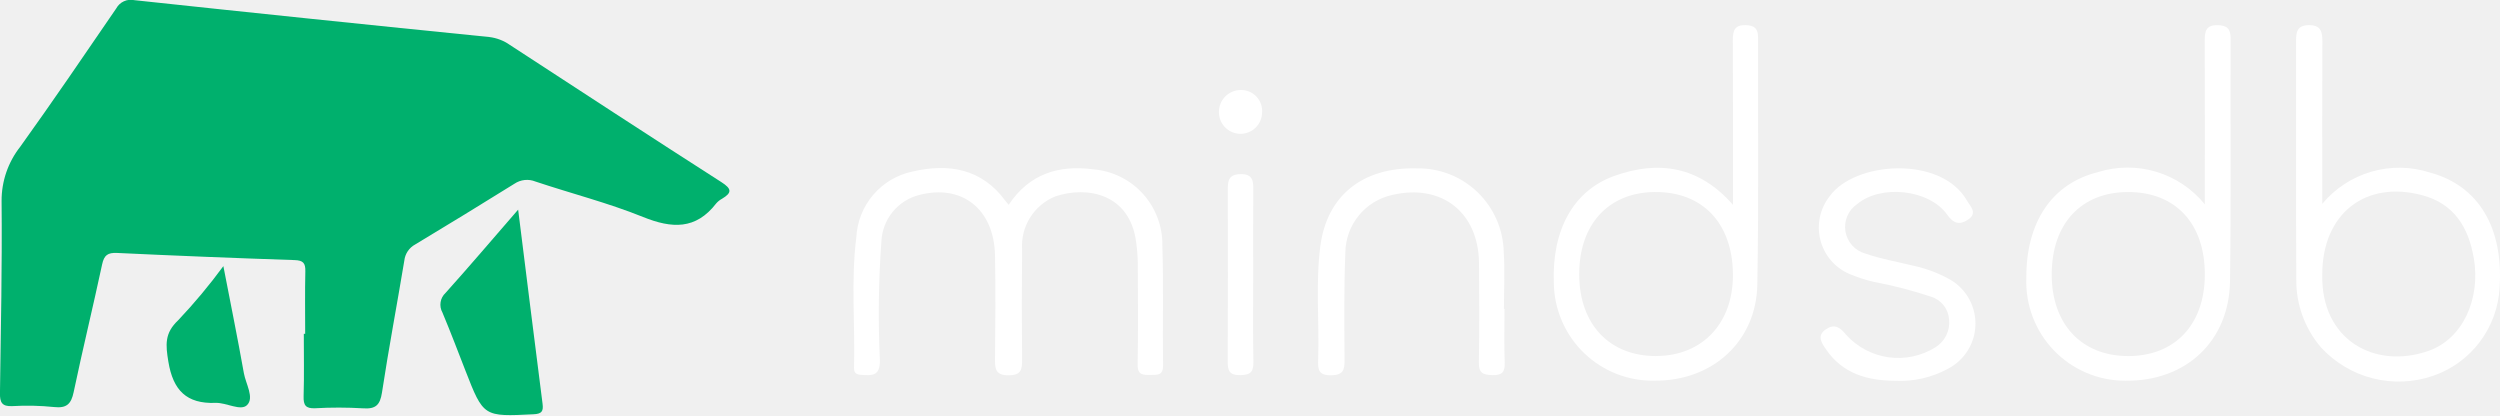
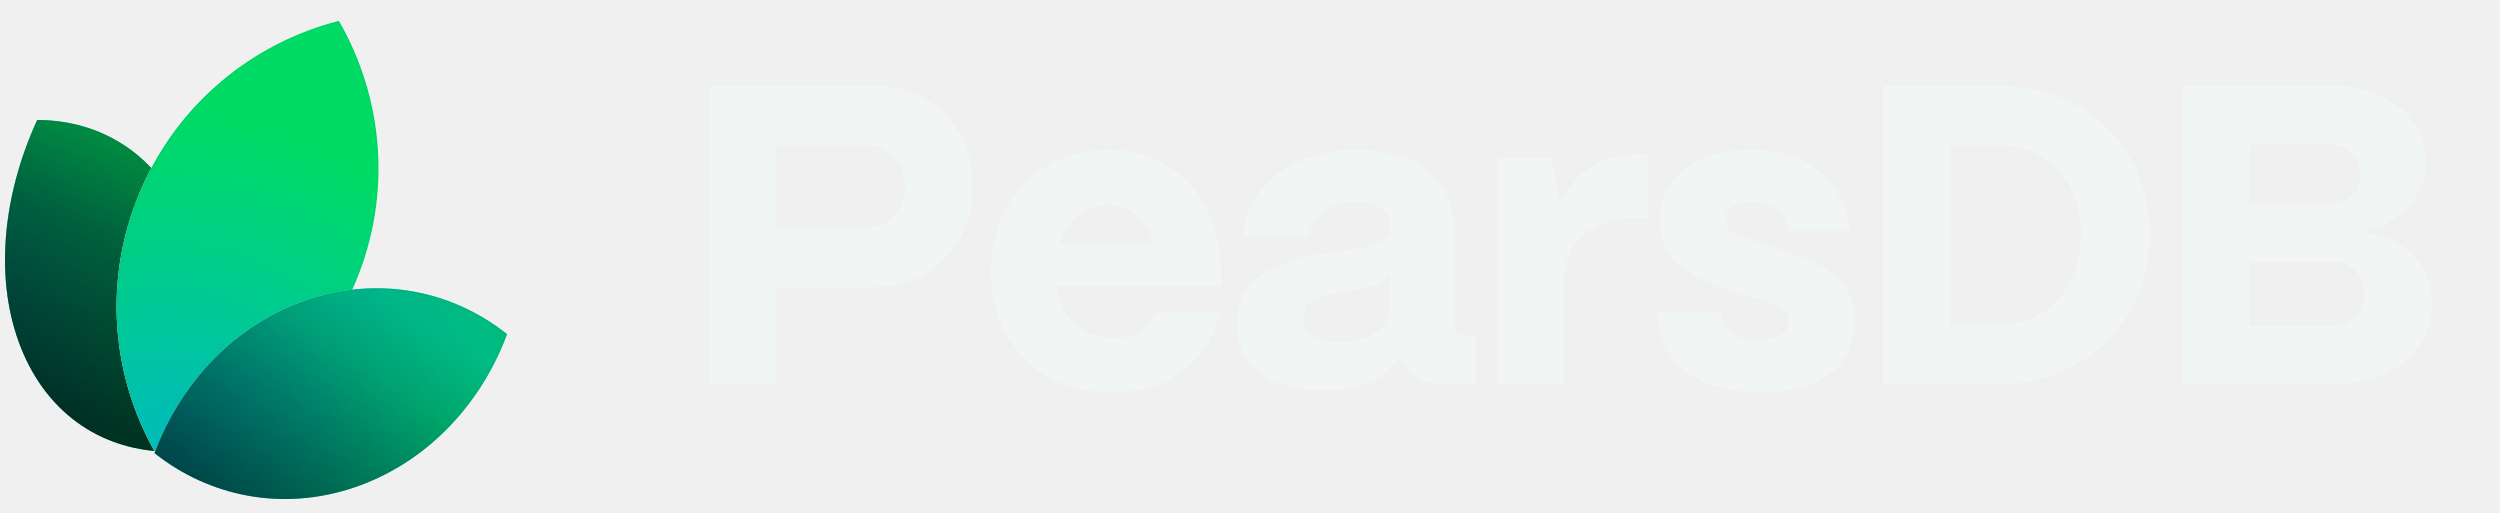
- <svg xmlns="http://www.w3.org/2000/svg" width="1638" height="272" viewBox="0 0 1638 272" fill="none">
-   <g clip-path="url(#clip0_1448_286)">
-     <path d="M339.492 137.348C345.019 181.509 350.148 222.983 355.472 264.432C356.112 269.393 355.091 271.147 349.638 271.423C316.772 273.047 316.796 273.218 304.917 242.746C299.974 230.063 295.153 217.332 289.886 204.779C288.725 202.716 288.297 200.319 288.671 197.981C289.044 195.642 290.198 193.499 291.944 191.902C307.51 174.575 322.59 156.818 339.492 137.348Z" fill="#00B06D" />
-     <path d="M146.347 174.363C151.047 198.681 155.698 221.529 159.782 244.482C161.046 251.587 166.743 260.616 161.865 265.414C157.675 269.539 148.373 263.701 141.226 263.969C122.241 264.692 113.4 255.752 110.313 236.98C108.506 225.962 107.696 218.305 116.795 209.78C127.369 198.599 137.239 186.771 146.347 174.363V174.363Z" fill="#00B06D" />
-     <path d="M199.952 218.719C199.952 205.071 199.741 191.414 200.057 177.765C200.178 172.406 198.687 170.596 193.007 170.409C154.231 169.121 115.461 167.562 76.696 165.732C70.611 165.448 68.204 167.177 66.916 173.21C60.935 201.141 54.145 228.901 48.278 256.84C46.658 264.692 43.652 267.606 35.452 266.697C26.358 265.76 17.205 265.557 8.079 266.088C1.2 266.437 -0.105 263.571 -0.024 257.555C0.568 215.618 1.443 173.681 1.038 131.752C0.963 118.851 5.263 106.306 13.233 96.173C34.665 66.31 55.369 35.903 76.129 5.569C77.249 3.491 79.012 1.835 81.153 0.85C83.294 -0.136 85.697 -0.398 88 0.104C165.481 8.413 243 16.462 320.557 24.252C325.405 24.834 330.034 26.608 334.033 29.416C380.172 59.457 426.237 89.613 472.595 119.289C479.515 123.722 479.726 126.247 473.049 130.242C471.608 131.017 470.32 132.049 469.248 133.287C455.887 150.581 440.256 149.794 421.335 142.162C398.46 132.93 374.337 126.8 350.839 118.948C348.601 118.036 346.174 117.69 343.772 117.94C341.369 118.191 339.065 119.031 337.063 120.385C315.487 133.815 293.812 147.077 272.036 160.17C270.076 161.224 268.401 162.742 267.159 164.591C265.916 166.44 265.142 168.566 264.906 170.783C260.125 199.606 254.663 228.325 250.271 257.205C249.007 265.487 246.066 268.11 237.85 267.533C227.417 266.915 216.958 266.899 206.523 267.485C200.332 267.761 198.752 265.568 198.922 259.674C199.327 246.025 199.052 232.36 199.052 218.703L199.952 218.719Z" fill="#00B06D" />
-     <path d="M660.886 134.214C674.386 113.801 693.898 107.915 716.44 110.968C728.953 112.008 740.595 117.799 748.987 127.157C757.378 136.514 761.884 148.731 761.582 161.308C762.441 187.29 761.656 213.337 762.036 239.352C762.134 246.018 758.422 245.612 753.982 245.652C749.12 245.693 745.239 245.945 745.376 238.808C745.798 216.699 745.587 194.581 745.482 172.464C745.402 167.925 745.054 163.394 744.437 158.897C740.45 126.939 712.438 121.628 691.451 128.684C684.604 131.449 678.807 136.318 674.895 142.591C670.983 148.864 669.156 156.219 669.678 163.598C669.424 187.658 669.424 211.724 669.678 235.795C669.751 242.372 668.819 245.904 660.765 245.896C652.613 245.896 651.851 242.015 651.932 235.625C652.135 212.891 652.37 190.083 651.932 167.333C651.316 136.917 630.216 120.402 602.171 127.775C595.345 129.518 589.26 133.415 584.815 138.891C580.37 144.367 577.802 151.131 577.489 158.182C575.605 184.121 575.278 210.15 576.509 236.128C576.614 246.472 571.412 246.05 564.508 245.628C561.526 245.441 559.468 244.67 559.557 241.162C560.327 212.59 557.459 183.912 561.065 155.446C561.59 145.221 565.474 135.457 572.113 127.674C578.752 119.891 587.773 114.525 597.771 112.413C621.44 106.9 643.27 110.359 658.86 131.753C659.403 132.46 660.003 133.142 660.886 134.214Z" fill="white" />
-     <path d="M1521.55 133.548C1529.94 123.483 1541.13 116.156 1553.69 112.503C1566.26 108.851 1579.63 109.04 1592.09 113.046C1624.05 121.693 1640.26 149.169 1637.75 188.419C1637.06 201.33 1632.53 213.739 1624.74 224.049C1616.95 234.358 1606.26 242.097 1594.05 246.269C1581.35 250.632 1567.65 251.195 1554.63 247.889C1541.61 244.583 1529.84 237.551 1520.74 227.652C1510.06 215.192 1504.29 199.248 1504.53 182.824C1504.24 130.86 1504.46 78.847 1504.38 26.859C1504.38 21.045 1505.04 16.653 1512.53 16.482C1520.31 16.303 1521.65 20.412 1521.62 26.932C1521.46 61.707 1521.55 96.466 1521.55 133.548ZM1521.55 179.918C1520.59 222.658 1556.01 242.437 1591.5 229.771C1613.48 221.936 1625.46 196.002 1620.82 169.054C1617.36 148.999 1608.01 133.564 1587.19 127.945C1549.62 117.812 1521.49 140.254 1521.55 179.918Z" fill="white" />
-     <path d="M1444.6 133.889C1444.6 96.54 1444.66 61.529 1444.54 26.51C1444.54 20.551 1445.35 16.369 1452.88 16.491C1459.08 16.588 1461.52 18.732 1461.5 25.138C1461.28 78.166 1461.85 131.194 1461.11 184.213C1460.57 223.682 1432.01 250.046 1392.39 249.437C1383.66 249.448 1375.02 247.69 1366.99 244.268C1358.95 240.846 1351.7 235.831 1345.65 229.524C1339.6 223.217 1334.89 215.75 1331.8 207.571C1328.71 199.392 1327.3 190.67 1327.66 181.932C1327.49 145.882 1344.22 120.306 1374.45 112.811C1386.9 108.88 1400.25 108.788 1412.76 112.546C1425.27 116.304 1436.36 123.74 1444.6 133.889V133.889ZM1394.3 233.295C1425.03 233.344 1444.54 212.664 1444.6 179.983C1444.68 146.426 1425.42 125.737 1394.2 125.819C1363.54 125.9 1344.39 146.539 1344.28 179.61C1344.17 212.266 1363.74 233.246 1394.3 233.295V233.295Z" fill="white" />
-     <path d="M1135.44 134.196C1135.44 97.407 1135.55 61.804 1135.35 26.208C1135.35 19.964 1136.55 16.262 1143.85 16.465C1149.64 16.652 1151.91 18.795 1151.89 24.674C1151.7 78.619 1152.39 132.58 1151.4 186.51C1150.72 223.664 1122.02 249.581 1084.51 249.402C1075.95 249.639 1067.43 248.17 1059.44 245.08C1051.46 241.99 1044.16 237.342 1037.98 231.404C1031.8 225.466 1026.85 218.358 1023.44 210.491C1020.02 202.624 1018.19 194.155 1018.07 185.576C1016.7 151.036 1030.64 124.973 1057.66 115.278C1086.69 104.893 1113.26 108.864 1135.44 134.196ZM1085.3 233.253C1115.65 233.107 1135.8 211.469 1135.42 179.405C1135.03 146.051 1115.36 125.492 1084.12 125.817C1053.71 126.101 1034.48 147.212 1034.7 180.144C1034.89 212.646 1054.66 233.432 1085.3 233.285V233.253Z" fill="white" />
-     <path d="M1241.54 249.49C1223.47 249.36 1207.33 244.822 1196.51 229.037C1193.68 224.905 1189.97 219.968 1196.44 215.681C1201.91 212.06 1205.56 214.317 1209.45 219.213C1216.68 227.278 1226.5 232.538 1237.21 234.071C1247.91 235.605 1258.82 233.314 1268.01 227.6C1271.07 225.735 1273.55 223.037 1275.15 219.82C1276.75 216.602 1277.4 212.997 1277.04 209.421C1276.83 205.981 1275.57 202.688 1273.43 199.991C1271.29 197.294 1268.37 195.322 1265.07 194.343C1252.74 190.249 1240.14 186.994 1227.36 184.6C1221.99 183.328 1216.74 181.606 1211.66 179.452C1207.02 177.456 1202.9 174.42 1199.61 170.576C1196.33 166.733 1193.97 162.185 1192.72 157.284C1191.47 152.382 1191.35 147.258 1192.39 142.306C1193.42 137.354 1195.58 132.707 1198.69 128.722C1214.94 105.744 1271.68 101.62 1288.77 131.434C1290.98 135.299 1295.91 139.602 1289.48 143.889C1283.99 147.551 1279.99 146.585 1275.78 140.641C1264.04 124.029 1232.38 120.676 1216.8 133.732C1213.95 135.672 1211.71 138.387 1210.36 141.558C1209 144.729 1208.57 148.222 1209.13 151.627C1209.69 155.031 1211.21 158.204 1213.51 160.772C1215.81 163.34 1218.79 165.196 1222.11 166.12C1232.5 169.717 1243.49 171.601 1254.22 174.239C1261.84 175.902 1269.21 178.616 1276.09 182.302C1281.55 185.069 1286.14 189.292 1289.36 194.506C1292.58 199.721 1294.29 205.724 1294.32 211.853C1294.35 217.983 1292.69 224.002 1289.52 229.246C1286.35 234.49 1281.8 238.756 1276.37 241.574C1265.72 247.392 1253.66 250.133 1241.54 249.49V249.49Z" fill="white" />
-     <path d="M985.753 202.341C985.753 214.042 985.437 225.758 985.883 237.442C986.126 243.751 984.262 245.967 977.699 245.772C971.727 245.594 968.842 244.457 968.956 237.653C969.32 215.876 969.264 194.092 969.045 172.316C968.705 139.091 944.557 120.214 912.323 127.7C903.643 129.56 895.856 134.331 890.247 141.225C884.639 148.119 881.544 156.723 881.475 165.617C880.511 188.985 880.802 212.41 880.956 235.81C880.997 242.386 880.106 245.788 872.108 245.886C863.648 245.983 863.454 241.826 863.656 235.631C864.467 210.972 861.931 186.216 865.034 161.631C869.248 128.211 892.706 109.415 928.295 110.316C935.64 110.177 942.941 111.491 949.779 114.18C956.618 116.87 962.86 120.884 968.15 125.993C973.439 131.102 977.672 137.205 980.606 143.954C983.541 150.703 985.119 157.965 985.251 165.325C986.061 177.618 985.381 190.008 985.381 202.358L985.753 202.341Z" fill="white" />
-     <path d="M821.092 180.273C821.092 199.102 820.841 217.939 821.23 236.759C821.368 243.369 819.682 245.691 812.624 245.788C804.967 245.878 804.367 242.37 804.4 236.313C804.586 199.305 804.529 162.297 804.456 125.288C804.456 119.402 804.278 114.27 812.641 114.083C821.003 113.897 821.213 118.647 821.157 124.769C820.978 143.265 821.092 161.769 821.092 180.273Z" fill="white" />
-     <path d="M798.646 73.114C798.699 69.364 800.214 65.784 802.867 63.139C805.52 60.495 809.101 58.995 812.843 58.961C814.778 58.912 816.702 59.273 818.489 60.018C820.275 60.764 821.885 61.879 823.213 63.29C824.541 64.701 825.558 66.377 826.196 68.208C826.834 70.039 827.08 71.985 826.918 73.917C826.865 75.777 826.447 77.609 825.687 79.307C824.928 81.005 823.841 82.537 822.491 83.814C821.141 85.092 819.553 86.09 817.817 86.753C816.082 87.415 814.234 87.729 812.377 87.676C810.521 87.622 808.693 87.203 806.998 86.442C805.304 85.681 803.775 84.593 802.5 83.24C801.225 81.887 800.229 80.296 799.567 78.557C798.906 76.818 798.593 74.966 798.646 73.106V73.114Z" fill="white" />
-   </g>
+ <svg xmlns="http://www.w3.org/2000/svg" width="117" height="24" viewBox="0 0 117 24" fill="none">
+   <path d="M7.953 21.139C4.895 21.13 2.254 19.458 0.987 16.29C-0.281 13.121 0.109 9.163 1.743 5.615C4.801 5.624 7.442 7.296 8.709 10.465C9.977 13.633 9.588 17.591 7.953 21.139Z" fill="white" />
+   <path d="M7.953 21.139C4.895 21.13 2.254 19.458 0.987 16.29C-0.281 13.121 0.109 9.163 1.743 5.615C4.801 5.624 7.442 7.296 8.709 10.465C9.977 13.633 9.588 17.591 7.953 21.139Z" fill="url(#paint0_radial_167_7785)" />
+   <path d="M7.953 21.139C4.895 21.13 2.254 19.458 0.987 16.29C-0.281 13.121 0.109 9.163 1.743 5.615C4.801 5.624 7.442 7.296 8.709 10.465C9.977 13.633 9.588 17.591 7.953 21.139Z" fill="black" fill-opacity="0.5" style="mix-blend-mode:hard-light" />
+   <path d="M7.953 21.139C4.895 21.13 2.254 19.458 0.987 16.29C-0.281 13.121 0.109 9.163 1.743 5.615C4.801 5.624 7.442 7.296 8.709 10.465C9.977 13.633 9.588 17.591 7.953 21.139Z" fill="url(#paint1_linear_167_7785)" fill-opacity="0.5" style="mix-blend-mode:hard-light" />
+   <path d="M7.935 21.111C4.897 21.096 2.274 19.431 1.013 16.279C-0.249 13.124 0.135 9.182 1.761 5.643C4.8 5.659 7.423 7.324 8.683 10.476C9.945 13.63 9.561 17.572 7.935 21.111Z" stroke="url(#paint2_linear_167_7785)" stroke-opacity="0.05" stroke-width="0.056" />
+   <path d="M7.31 21.257C11.354 20.221 14.884 17.375 16.628 13.236C18.373 9.097 17.945 4.587 15.86 0.976C11.816 2.012 8.287 4.858 6.542 8.998C4.797 13.137 5.225 17.646 7.31 21.257Z" fill="white" />
+   <path d="M7.31 21.257C11.354 20.221 14.884 17.375 16.628 13.236C18.373 9.097 17.945 4.587 15.86 0.976C11.816 2.012 8.287 4.858 6.542 8.998C4.797 13.137 5.225 17.646 7.31 21.257Z" fill="url(#paint3_radial_167_7785)" />
+   <path d="M16.602 13.225C14.864 17.349 11.351 20.187 7.324 21.225C5.253 17.624 4.829 13.132 6.568 9.009C8.306 4.885 11.819 2.047 15.846 1.009C17.918 4.61 18.341 9.101 16.602 13.225Z" stroke="url(#paint4_linear_167_7785)" stroke-opacity="0.05" stroke-width="0.056" />
+   <path d="M7.233 21.207C9.789 23.237 13.21 23.951 16.577 22.814C19.944 21.677 22.505 18.945 23.73 15.638C21.175 13.608 17.753 12.894 14.386 14.031C11.02 15.168 8.458 17.901 7.233 21.207Z" fill="white" />
+   <path d="M7.233 21.207C9.789 23.237 13.21 23.951 16.577 22.814C19.944 21.677 22.505 18.945 23.73 15.638C21.175 13.608 17.753 12.894 14.386 14.031C11.02 15.168 8.458 17.901 7.233 21.207Z" fill="url(#paint5_radial_167_7785)" />
+   <path d="M7.233 21.207C9.789 23.237 13.21 23.951 16.577 22.814C19.944 21.677 22.505 18.945 23.73 15.638C21.175 13.608 17.753 12.894 14.386 14.031C11.02 15.168 8.458 17.901 7.233 21.207Z" fill="black" fill-opacity="0.2" style="mix-blend-mode:hard-light" />
+   <path d="M7.233 21.207C9.789 23.237 13.21 23.951 16.577 22.814C19.944 21.677 22.505 18.945 23.73 15.638C21.175 13.608 17.753 12.894 14.386 14.031C11.02 15.168 8.458 17.901 7.233 21.207Z" fill="url(#paint6_linear_167_7785)" fill-opacity="0.5" style="mix-blend-mode:hard-light" />
+   <path d="M16.568 22.787C13.217 23.918 9.813 23.212 7.267 21.198C8.492 17.907 11.044 15.189 14.395 14.058C17.746 12.927 21.15 13.633 23.696 15.648C22.472 18.938 19.919 21.656 16.568 22.787Z" stroke="url(#paint7_linear_167_7785)" stroke-opacity="0.05" stroke-width="0.056" />
+   <path d="M33.2 18V4H40.8C41.72 4 42.533 4.2 43.24 4.6C43.96 5 44.52 5.56 44.92 6.28C45.32 6.987 45.52 7.8 45.52 8.72C45.52 9.64 45.32 10.46 44.92 11.18C44.52 11.887 43.96 12.44 43.24 12.84C42.533 13.24 41.72 13.44 40.8 13.44H36.32V18H33.2ZM40.48 10.66C41.08 10.66 41.54 10.467 41.86 10.08C42.193 9.693 42.36 9.24 42.36 8.72C42.36 8.187 42.193 7.733 41.86 7.36C41.54 6.973 41.08 6.78 40.48 6.78H36.32V10.66H40.48ZM52.061 18.36C50.954 18.36 49.968 18.127 49.101 17.66C48.248 17.18 47.581 16.513 47.101 15.66C46.621 14.807 46.381 13.833 46.381 12.74C46.381 11.633 46.614 10.647 47.081 9.78C47.548 8.9 48.194 8.22 49.021 7.74C49.848 7.26 50.794 7.02 51.861 7.02C52.888 7.02 53.794 7.253 54.581 7.72C55.368 8.187 55.988 8.853 56.441 9.72C56.894 10.573 57.128 11.573 57.141 12.72V13.4H49.421C49.528 14.133 49.821 14.72 50.301 15.16C50.794 15.6 51.394 15.82 52.101 15.82C52.594 15.82 53.014 15.72 53.361 15.52C53.721 15.307 53.974 15.007 54.121 14.62H57.101C56.808 15.807 56.214 16.727 55.321 17.38C54.441 18.033 53.354 18.36 52.061 18.36ZM54.001 11.44C53.854 10.853 53.594 10.4 53.221 10.08C52.848 9.747 52.394 9.58 51.861 9.58C51.314 9.58 50.834 9.747 50.421 10.08C50.021 10.413 49.728 10.867 49.541 11.44H54.001ZM62.021 18.28C60.767 18.28 59.767 18.013 59.021 17.48C58.274 16.947 57.901 16.193 57.901 15.22C57.901 14.06 58.334 13.24 59.201 12.76C60.067 12.28 61.174 11.953 62.521 11.78C63.454 11.66 64.107 11.533 64.481 11.4C64.867 11.253 65.061 10.993 65.061 10.62C65.061 9.847 64.514 9.46 63.421 9.46C62.807 9.46 62.307 9.607 61.921 9.9C61.547 10.193 61.327 10.587 61.261 11.08H58.141C58.221 10.293 58.494 9.593 58.961 8.98C59.441 8.353 60.067 7.873 60.841 7.54C61.614 7.193 62.487 7.02 63.461 7.02C64.967 7.02 66.107 7.367 66.881 8.06C67.667 8.74 68.061 9.667 68.061 10.84V15.28C68.061 15.56 68.227 15.7 68.561 15.7H69.101V18H67.801C67.307 18 66.881 17.92 66.521 17.76C66.161 17.587 65.887 17.347 65.701 17.04C65.621 16.92 65.561 16.787 65.521 16.64C64.867 17.733 63.701 18.28 62.021 18.28ZM62.741 16C63.394 16 63.941 15.853 64.381 15.56C64.834 15.267 65.061 14.86 65.061 14.34V12.74C64.914 13.02 64.667 13.22 64.321 13.34C63.987 13.46 63.521 13.567 62.921 13.66C62.227 13.767 61.734 13.9 61.441 14.06C61.147 14.207 61.001 14.48 61.001 14.88C61.001 15.253 61.134 15.533 61.401 15.72C61.681 15.907 62.127 16 62.741 16ZM70.135 18V7.4H72.615L72.995 9.56C73.341 8.8 73.822 8.227 74.435 7.84C75.048 7.44 75.788 7.24 76.655 7.24H77.115V10.2H76.655C75.575 10.2 74.728 10.46 74.115 10.98C73.515 11.487 73.215 12.193 73.215 13.1V18H70.135ZM82.579 18.36C79.392 18.36 77.726 17.1 77.579 14.58H80.519C80.546 15.033 80.712 15.373 81.019 15.6C81.339 15.813 81.759 15.92 82.279 15.92C82.732 15.92 83.086 15.84 83.339 15.68C83.592 15.52 83.719 15.293 83.719 15C83.719 14.747 83.639 14.567 83.479 14.46C83.319 14.353 83.119 14.267 82.879 14.2C82.652 14.12 82.499 14.067 82.419 14.04L81.139 13.64C80.006 13.28 79.146 12.86 78.559 12.38C77.986 11.9 77.699 11.207 77.699 10.3C77.699 9.3 78.066 8.507 78.799 7.92C79.546 7.32 80.599 7.02 81.959 7.02C83.266 7.02 84.319 7.347 85.119 8C85.932 8.653 86.412 9.587 86.559 10.8H83.719C83.679 10.347 83.506 10.013 83.199 9.8C82.906 9.573 82.499 9.46 81.979 9.46C81.592 9.46 81.286 9.533 81.059 9.68C80.846 9.827 80.739 10.027 80.739 10.28C80.739 10.52 80.846 10.707 81.059 10.84C81.272 10.96 81.606 11.1 82.059 11.26L83.199 11.64C84.066 11.933 84.746 12.213 85.239 12.48C85.732 12.733 86.112 13.067 86.379 13.48C86.659 13.88 86.799 14.4 86.799 15.04C86.799 16.067 86.419 16.88 85.659 17.48C84.912 18.067 83.886 18.36 82.579 18.36ZM88.138 18V4H93.297C94.711 4 95.971 4.293 97.078 4.88C98.184 5.467 99.044 6.287 99.657 7.34C100.284 8.38 100.598 9.573 100.598 10.92C100.598 12.293 100.284 13.52 99.657 14.6C99.044 15.667 98.184 16.5 97.078 17.1C95.971 17.7 94.711 18 93.297 18H88.138ZM93.517 15.22C94.264 15.22 94.931 15.04 95.517 14.68C96.118 14.32 96.578 13.813 96.897 13.16C97.231 12.507 97.397 11.76 97.397 10.92C97.397 10.12 97.231 9.407 96.897 8.78C96.578 8.153 96.118 7.667 95.517 7.32C94.931 6.96 94.264 6.78 93.517 6.78H91.257V15.22H93.517ZM102.156 18V4H109.016C109.896 4 110.676 4.153 111.356 4.46C112.036 4.753 112.563 5.173 112.936 5.72C113.323 6.267 113.516 6.887 113.516 7.58C113.516 8.407 113.236 9.12 112.676 9.72C112.116 10.307 111.383 10.68 110.476 10.84C111.49 10.947 112.296 11.307 112.896 11.92C113.51 12.533 113.816 13.3 113.816 14.22C113.816 14.953 113.616 15.607 113.216 16.18C112.83 16.753 112.276 17.2 111.556 17.52C110.85 17.84 110.036 18 109.116 18H102.156ZM108.976 9.56C109.416 9.56 109.776 9.433 110.056 9.18C110.336 8.913 110.476 8.573 110.476 8.16C110.476 7.747 110.343 7.413 110.076 7.16C109.81 6.893 109.47 6.76 109.056 6.76H105.276V9.56H108.976ZM109.176 15.24C109.643 15.24 110.003 15.093 110.256 14.8C110.523 14.507 110.656 14.153 110.656 13.74C110.656 13.34 110.516 12.987 110.236 12.68C109.956 12.373 109.57 12.22 109.076 12.22H105.276V15.24H109.176Z" fill="#F1F6F4" />
  <defs>
-     <clipPath id="clip0_1448_286">
-       <rect width="1638" height="272" fill="white" />
-     </clipPath>
+     <radialGradient id="paint0_radial_167_7785" cx="0" cy="0" r="1" gradientUnits="userSpaceOnUse" gradientTransform="translate(-3.00541 15.023) rotate(-10.029) scale(17.9572 17.784)">
+       <stop stop-color="#00B0BB" />
+       <stop offset="1" stop-color="#00DB65" />
+     </radialGradient>
+     <linearGradient id="paint1_linear_167_7785" x1="7.39" y1="4.813" x2="1.629" y2="18.689" gradientUnits="userSpaceOnUse">
+       <stop stop-color="#18E299" />
+       <stop offset="1" />
+     </linearGradient>
+     <linearGradient id="paint2_linear_167_7785" x1="7.948" y1="8.016" x2="1.761" y2="18.746" gradientUnits="userSpaceOnUse">
+       <stop />
+       <stop offset="1" stop-opacity="0" />
+     </linearGradient>
+     <radialGradient id="paint3_radial_167_7785" cx="0" cy="0" r="1" gradientUnits="userSpaceOnUse" gradientTransform="translate(8.11404 20.8822) rotate(-75.7542) scale(21.6246 23.7772)">
+       <stop stop-color="#00BBBB" />
+       <stop offset="0.713" stop-color="#00DB65" />
+     </radialGradient>
+     <linearGradient id="paint4_linear_167_7785" x1="7.602" y1="5.871" x2="15.556" y2="16.372" gradientUnits="userSpaceOnUse">
+       <stop />
+       <stop offset="1" stop-opacity="0" />
+     </linearGradient>
+     <radialGradient id="paint5_radial_167_7785" cx="0" cy="0" r="1" gradientUnits="userSpaceOnUse" gradientTransform="translate(7.84494 21.5181) rotate(-20.3525) scale(18.5603 17.32)">
+       <stop stop-color="#00B0BB" />
+       <stop offset="1" stop-color="#00DB65" />
+     </radialGradient>
+     <linearGradient id="paint6_linear_167_7785" x1="16.807" y1="13.007" x2="10.04" y2="22.994" gradientUnits="userSpaceOnUse">
+       <stop stop-color="#00B1BC" />
+       <stop offset="1" />
+     </linearGradient>
+     <linearGradient id="paint7_linear_167_7785" x1="16.807" y1="13.007" x2="14.168" y2="23.841" gradientUnits="userSpaceOnUse">
+       <stop />
+       <stop offset="1" stop-opacity="0" />
+     </linearGradient>
  </defs>
</svg>
